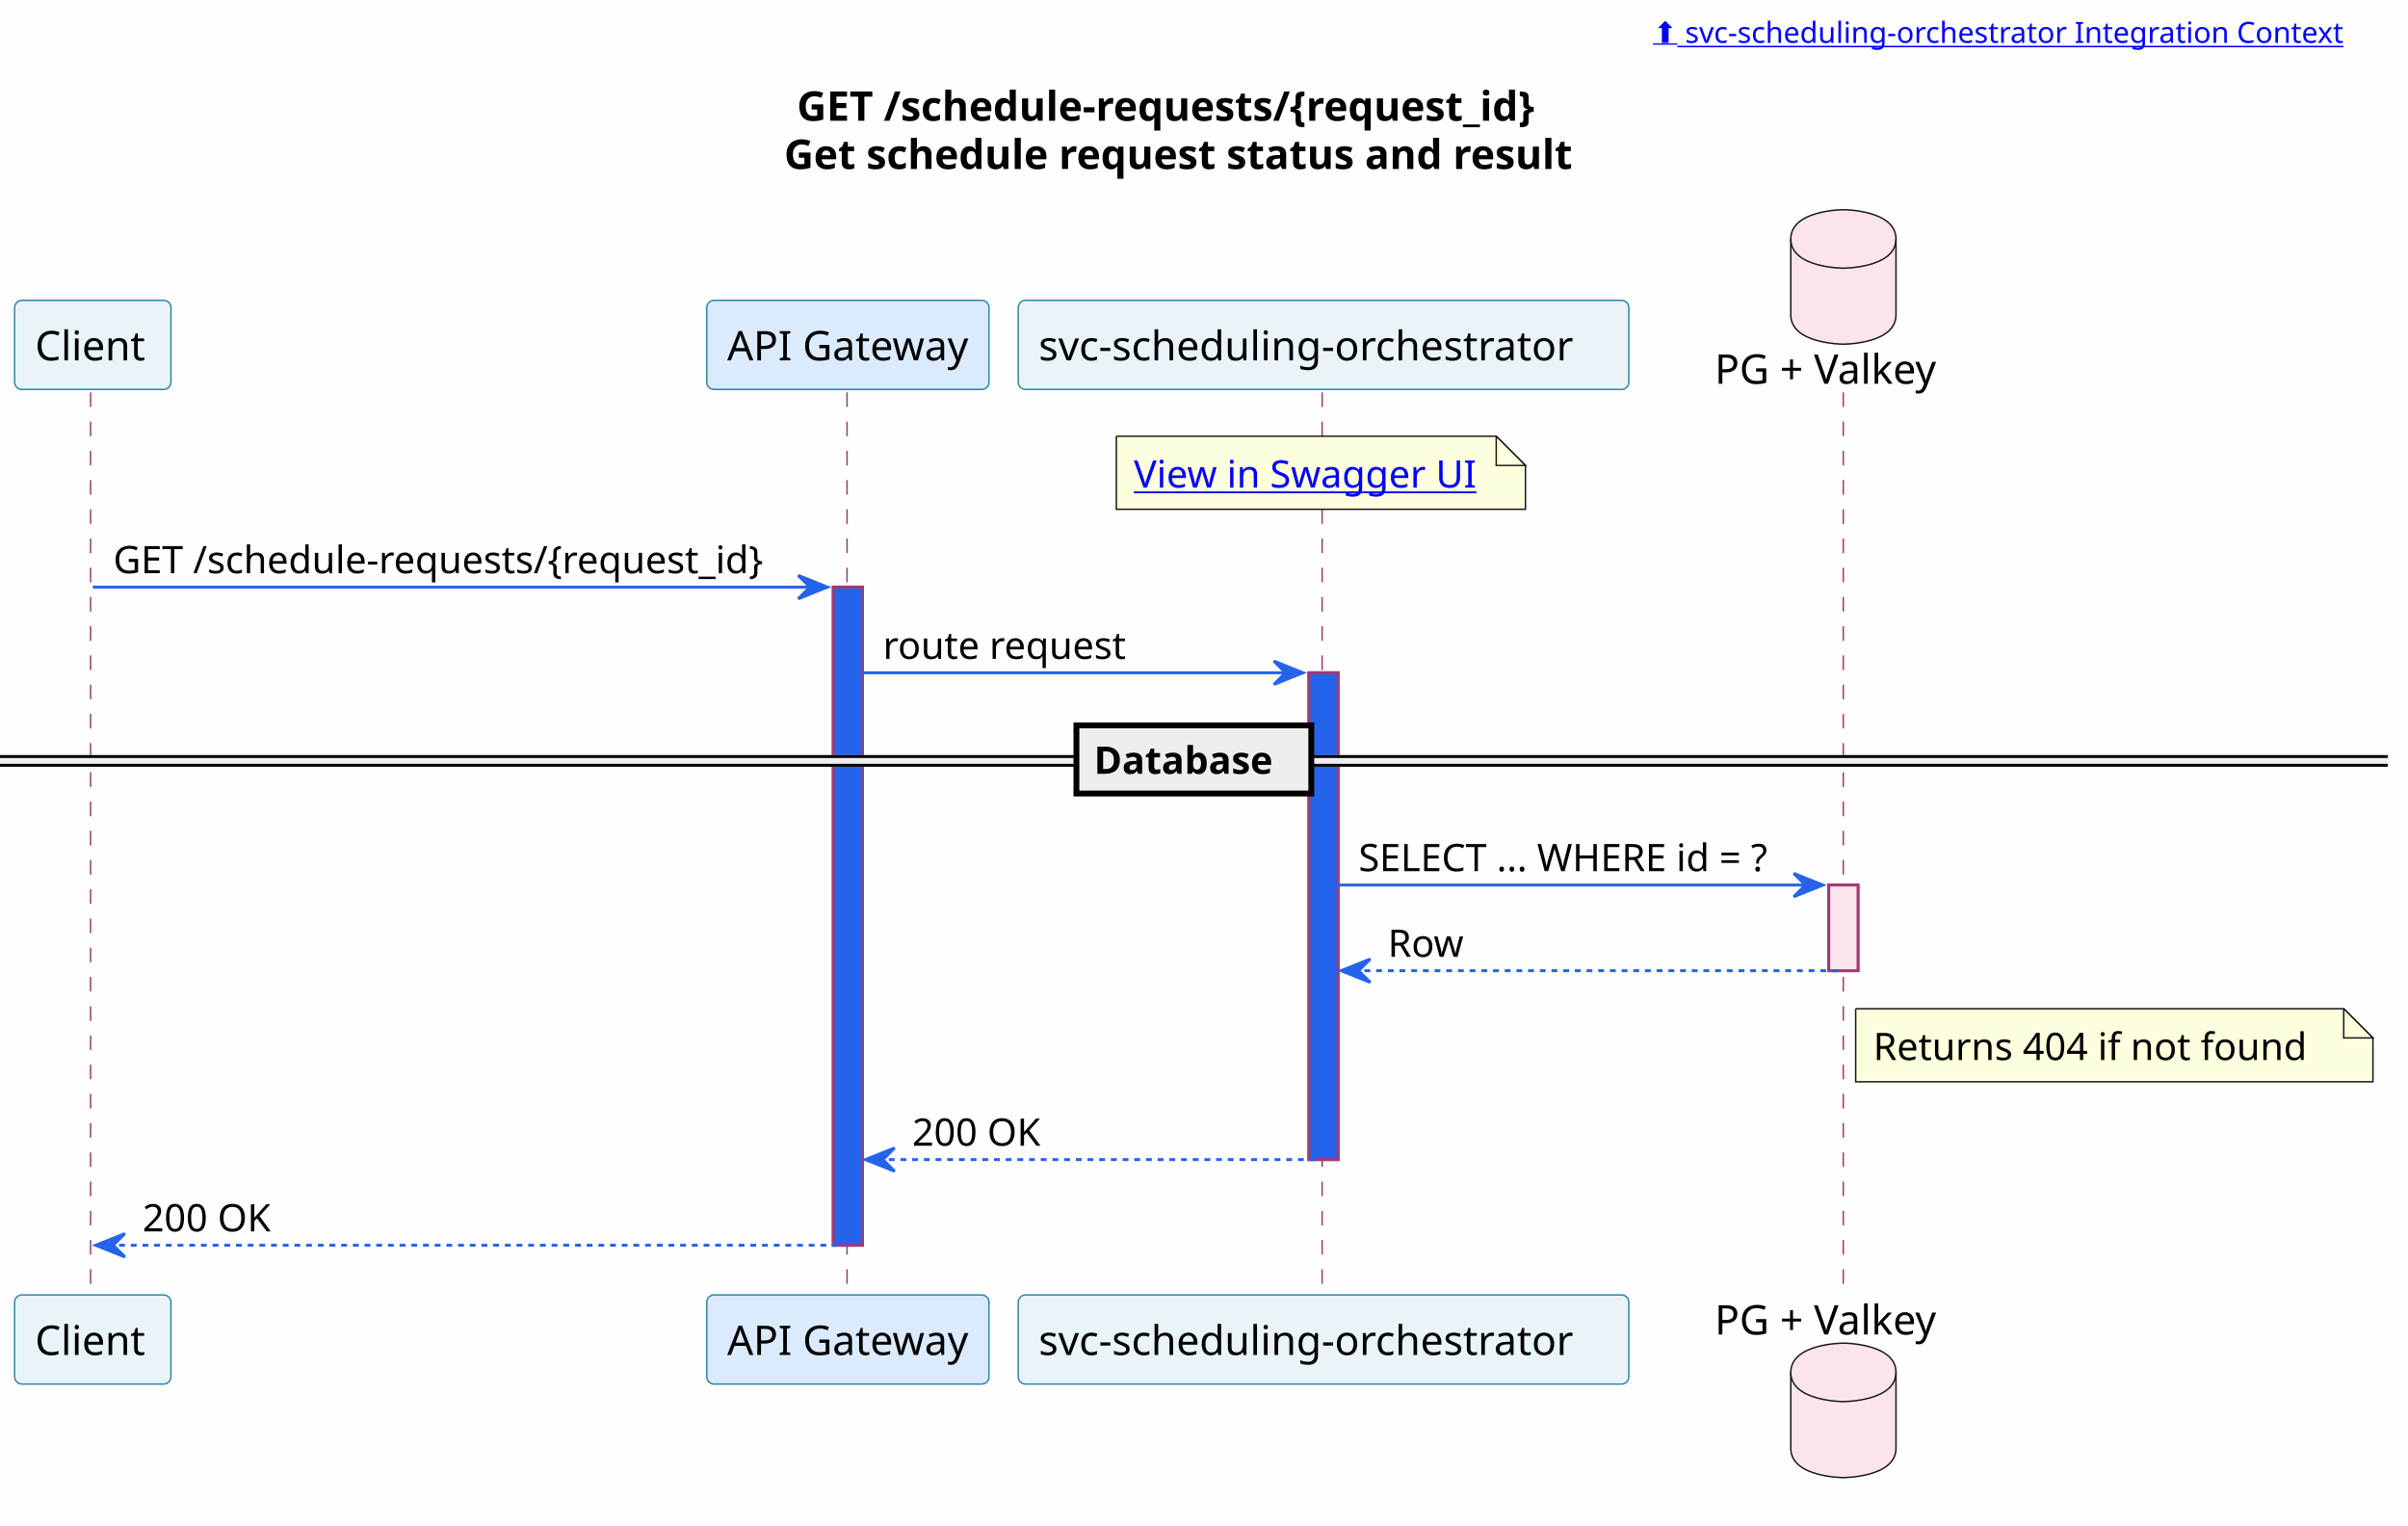
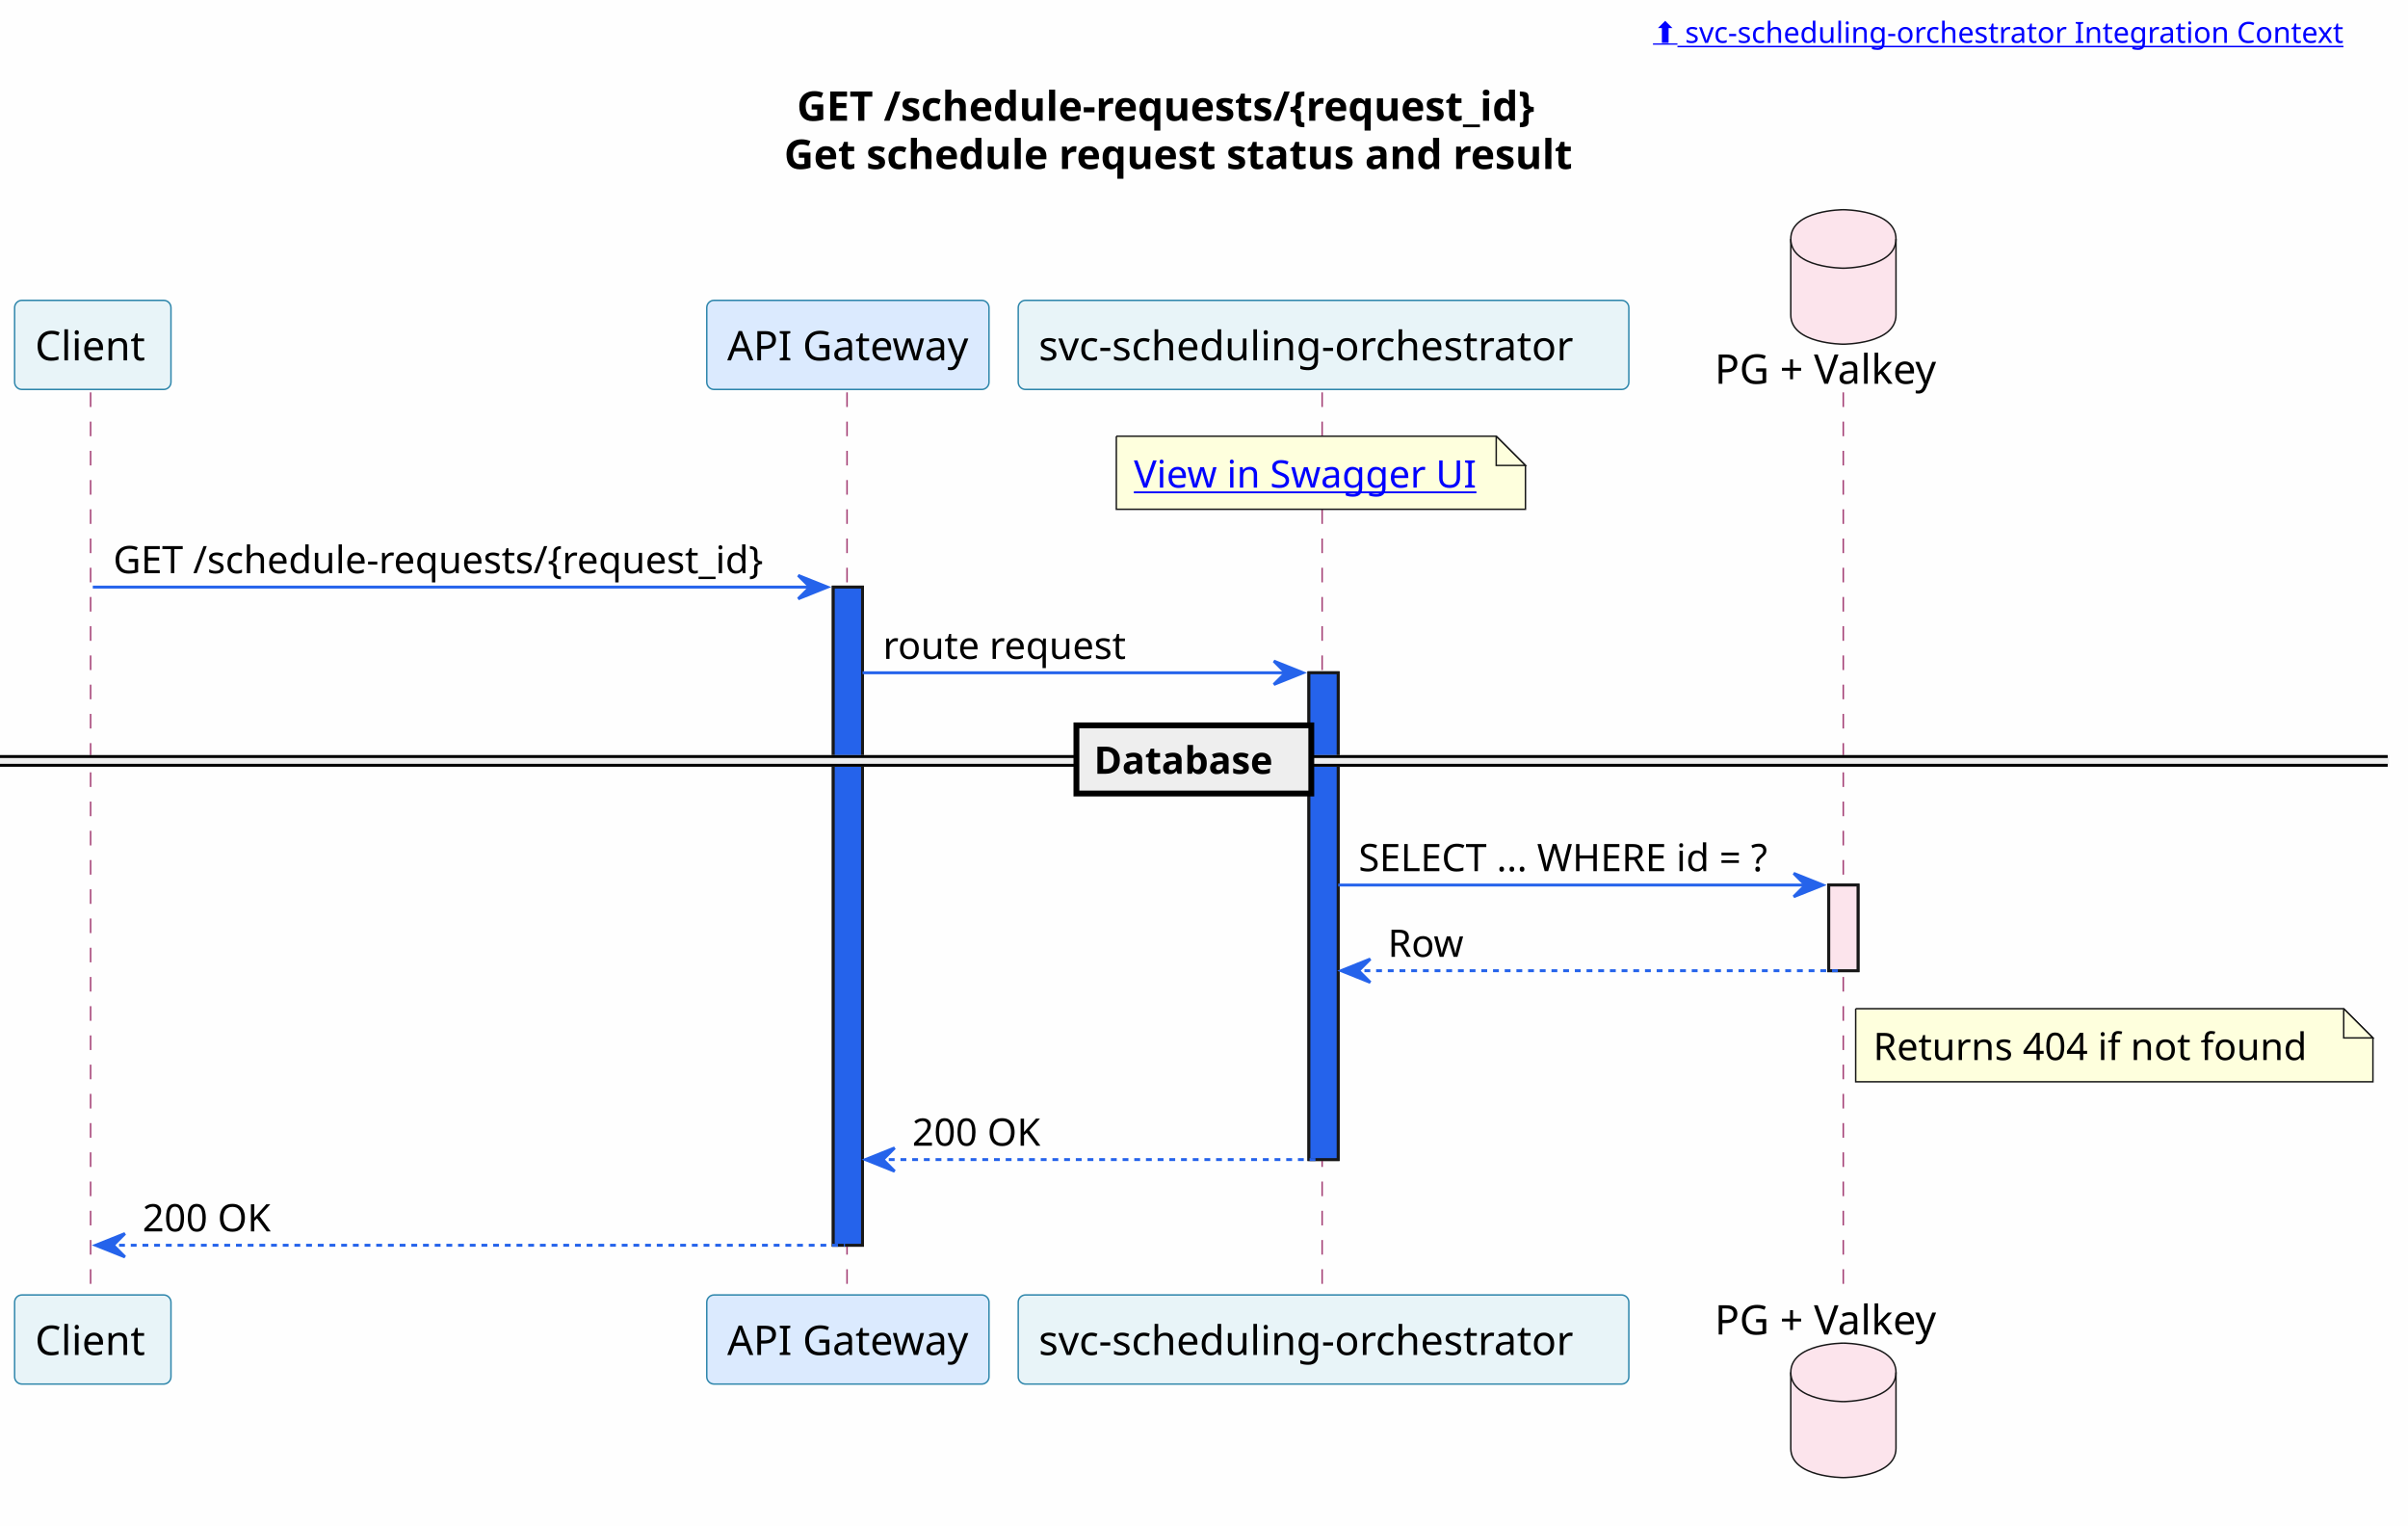
<svg xmlns="http://www.w3.org/2000/svg" xmlns:xlink="http://www.w3.org/1999/xlink" contentStyleType="text/css" data-diagram-type="SEQUENCE" height="522px" preserveAspectRatio="none" style="width:824px;height:522px;background:#FEFEFE;" version="1.1" viewBox="0 0 824 522" width="824px" zoomAndPan="magnify">
  <defs />
  <g>
    <rect fill="#FEFEFE" height="522" style="stroke:none;stroke-width:1;" width="824" x="0" y="0" />
-     <text fill="#000000" font-family="Segoe UI" font-size="14" font-weight="bold" lengthAdjust="spacing" textLength="270.669" x="272.694" y="41.312">GET /schedule-requests/{request_id}</text>
-     <text fill="#000000" font-family="Segoe UI" font-size="14" font-weight="bold" lengthAdjust="spacing" textLength="279.419" x="268.319" y="57.801">Get schedule request status and result</text>
+     <text fill="#000000" font-family="'Segoe UI'" font-size="14" font-weight="bold" lengthAdjust="spacing" textLength="270.669" x="272.694" y="41.312">GET /schedule-requests/{request_id}</text>
+     <text fill="#000000" font-family="'Segoe UI'" font-size="14" font-weight="bold" lengthAdjust="spacing" textLength="279.419" x="268.319" y="57.801">Get schedule request status and result</text>
    <g>
-       <rect fill="#2563EB" height="225.174" style="stroke:#A23B72;stroke-width:1;" width="10" x="285.14" y="200.863" />
+       <rect fill="#2563EB" height="225.174" style="stroke:#181818;stroke-width:1;" width="10" x="285.14" y="200.863" />
    </g>
    <g>
-       <rect fill="#2563EB" height="166.553" style="stroke:#A23B72;stroke-width:1;" width="10" x="447.902" y="230.174" />
+       <rect fill="#2563EB" height="166.553" style="stroke:#181818;stroke-width:1;" width="10" x="447.902" y="230.174" />
    </g>
    <g>
-       <rect fill="#FCE4EC" height="29.311" style="stroke:#A23B72;stroke-width:1;" width="10" x="625.793" y="302.795" />
+       <rect fill="#FCE4EC" height="29.311" style="stroke:#181818;stroke-width:1;" width="10" x="625.793" y="302.795" />
    </g>
-     <g>
-       <rect fill="#000000" fill-opacity="0" height="309.795" width="8" x="27.752" y="134.242" />
-       <line style="stroke:#A23B72;stroke-width:0.5;stroke-dasharray:5,5;" x1="31" x2="31" y1="134.242" y2="444.037" />
+     <g class="participant-lifeline" data-entity-uid="part1" data-qualified-name="Client" id="part1-lifeline">
+       <g>
+         <rect fill="#000000" fill-opacity="0" height="309.795" width="8" x="27.752" y="134.242" />
+         <line style="stroke:#A23B72;stroke-width:0.5;stroke-dasharray:5,5;" x1="31" x2="31" y1="134.242" y2="444.037" />
+       </g>
    </g>
-     <g>
-       <rect fill="#000000" fill-opacity="0" height="309.795" width="8" x="286.14" y="134.242" />
-       <line style="stroke:#A23B72;stroke-width:0.5;stroke-dasharray:5,5;" x1="289.851" x2="289.851" y1="134.242" y2="444.037" />
+     <g class="participant-lifeline" data-entity-uid="part2" data-qualified-name="GW" id="part2-lifeline">
+       <g>
+         <rect fill="#000000" fill-opacity="0" height="309.795" width="8" x="286.14" y="134.242" />
+         <line style="stroke:#A23B72;stroke-width:0.5;stroke-dasharray:5,5;" x1="289.851" x2="289.851" y1="134.242" y2="444.037" />
+       </g>
    </g>
-     <g>
-       <rect fill="#000000" fill-opacity="0" height="309.795" width="8" x="448.902" y="134.242" />
-       <line style="stroke:#A23B72;stroke-width:0.5;stroke-dasharray:5,5;" x1="452.429" x2="452.429" y1="134.242" y2="444.037" />
+     <g class="participant-lifeline" data-entity-uid="part3" data-qualified-name="Svc" id="part3-lifeline">
+       <g>
+         <rect fill="#000000" fill-opacity="0" height="309.795" width="8" x="448.902" y="134.242" />
+         <line style="stroke:#A23B72;stroke-width:0.5;stroke-dasharray:5,5;" x1="452.429" x2="452.429" y1="134.242" y2="444.037" />
+       </g>
    </g>
-     <g>
-       <rect fill="#000000" fill-opacity="0" height="309.795" width="8" x="626.793" y="134.242" />
-       <line style="stroke:#A23B72;stroke-width:0.5;stroke-dasharray:5,5;" x1="630.757" x2="630.757" y1="134.242" y2="444.037" />
+     <g class="participant-lifeline" data-entity-uid="part4" data-qualified-name="DB" id="part4-lifeline">
+       <g>
+         <rect fill="#000000" fill-opacity="0" height="309.795" width="8" x="626.793" y="134.242" />
+         <line style="stroke:#A23B72;stroke-width:0.5;stroke-dasharray:5,5;" x1="630.757" x2="630.757" y1="134.242" y2="444.037" />
+       </g>
    </g>
-     <g class="participant participant-head" data-participant="Client">
+     <g class="participant participant-head" data-entity-uid="part1" data-qualified-name="Client" id="part1-head">
      <a href="/applications/" target="_top" title="/applications/" xlink:actuate="onRequest" xlink:href="/applications/" xlink:show="new" xlink:title="/applications/" xlink:type="simple">
        <rect fill="#E8F4F8" height="30.488" rx="2.5" ry="2.5" style="stroke:#2E86AB;stroke-width:0.5;" width="53.505" x="5" y="102.754" />
-         <text fill="#000000" font-family="Segoe UI" font-size="14" lengthAdjust="spacing" textLength="39.505" x="12" y="123.289">Client</text>
+         <text fill="#000000" font-family="'Segoe UI'" font-size="14" lengthAdjust="spacing" textLength="39.505" x="12" y="123.289">Client</text>
      </a>
    </g>
-     <g class="participant participant-tail" data-participant="Client">
+     <g class="participant participant-tail" data-entity-uid="part1" data-qualified-name="Client" id="part1-tail">
      <a href="/applications/" target="_top" title="/applications/" xlink:actuate="onRequest" xlink:href="/applications/" xlink:show="new" xlink:title="/applications/" xlink:type="simple">
        <rect fill="#E8F4F8" height="30.488" rx="2.5" ry="2.5" style="stroke:#2E86AB;stroke-width:0.5;" width="53.505" x="5" y="443.037" />
-         <text fill="#000000" font-family="Segoe UI" font-size="14" lengthAdjust="spacing" textLength="39.505" x="12" y="463.572">Client</text>
+         <text fill="#000000" font-family="'Segoe UI'" font-size="14" lengthAdjust="spacing" textLength="39.505" x="12" y="463.572">Client</text>
      </a>
    </g>
-     <g class="participant participant-head" data-participant="GW">
-       <rect fill="#DBEAFE" height="30.488" rx="2.5" ry="2.5" style="stroke:#2E86AB;stroke-width:0.5;" width="96.578" x="241.851" y="102.754" />
-       <text fill="#000000" font-family="Segoe UI" font-size="14" lengthAdjust="spacing" textLength="82.578" x="248.851" y="123.289">API Gateway</text>
+     <g class="participant participant-head" data-entity-uid="part2" data-qualified-name="GW" id="part2-head">
+       <a href="/actors/#api-gateway" target="_top" title="/actors/#api-gateway" xlink:actuate="onRequest" xlink:href="/actors/#api-gateway" xlink:show="new" xlink:title="/actors/#api-gateway" xlink:type="simple">
+         <rect fill="#DBEAFE" height="30.488" rx="2.5" ry="2.5" style="stroke:#2E86AB;stroke-width:0.5;" width="96.578" x="241.851" y="102.754" />
+         <text fill="#000000" font-family="'Segoe UI'" font-size="14" lengthAdjust="spacing" textLength="82.578" x="248.851" y="123.289">API Gateway</text>
+       </a>
    </g>
-     <g class="participant participant-tail" data-participant="GW">
-       <rect fill="#DBEAFE" height="30.488" rx="2.5" ry="2.5" style="stroke:#2E86AB;stroke-width:0.5;" width="96.578" x="241.851" y="443.037" />
-       <text fill="#000000" font-family="Segoe UI" font-size="14" lengthAdjust="spacing" textLength="82.578" x="248.851" y="463.572">API Gateway</text>
+     <g class="participant participant-tail" data-entity-uid="part2" data-qualified-name="GW" id="part2-tail">
+       <a href="/actors/#api-gateway" target="_top" title="/actors/#api-gateway" xlink:actuate="onRequest" xlink:href="/actors/#api-gateway" xlink:show="new" xlink:title="/actors/#api-gateway" xlink:type="simple">
+         <rect fill="#DBEAFE" height="30.488" rx="2.5" ry="2.5" style="stroke:#2E86AB;stroke-width:0.5;" width="96.578" x="241.851" y="443.037" />
+         <text fill="#000000" font-family="'Segoe UI'" font-size="14" lengthAdjust="spacing" textLength="82.578" x="248.851" y="463.572">API Gateway</text>
+       </a>
    </g>
-     <g class="participant participant-head" data-participant="Svc">
+     <g class="participant participant-head" data-entity-uid="part3" data-qualified-name="Svc" id="part3-head">
      <a href="/microservices/svc-scheduling-orchestrator/" target="_top" title="/microservices/svc-scheduling-orchestrator/" xlink:actuate="onRequest" xlink:href="/microservices/svc-scheduling-orchestrator/" xlink:show="new" xlink:title="/microservices/svc-scheduling-orchestrator/" xlink:type="simple">
        <rect fill="#E8F4F8" height="30.488" rx="2.5" ry="2.5" style="stroke:#2E86AB;stroke-width:0.5;" width="208.947" x="348.429" y="102.754" />
-         <text fill="#000000" font-family="Segoe UI" font-size="14" lengthAdjust="spacing" textLength="194.947" x="355.429" y="123.289">svc-scheduling-orchestrator</text>
+         <text fill="#000000" font-family="'Segoe UI'" font-size="14" lengthAdjust="spacing" textLength="194.947" x="355.429" y="123.289">svc-scheduling-orchestrator</text>
      </a>
    </g>
-     <g class="participant participant-tail" data-participant="Svc">
+     <g class="participant participant-tail" data-entity-uid="part3" data-qualified-name="Svc" id="part3-tail">
      <a href="/microservices/svc-scheduling-orchestrator/" target="_top" title="/microservices/svc-scheduling-orchestrator/" xlink:actuate="onRequest" xlink:href="/microservices/svc-scheduling-orchestrator/" xlink:show="new" xlink:title="/microservices/svc-scheduling-orchestrator/" xlink:type="simple">
        <rect fill="#E8F4F8" height="30.488" rx="2.5" ry="2.5" style="stroke:#2E86AB;stroke-width:0.5;" width="208.947" x="348.429" y="443.037" />
-         <text fill="#000000" font-family="Segoe UI" font-size="14" lengthAdjust="spacing" textLength="194.947" x="355.429" y="463.572">svc-scheduling-orchestrator</text>
+         <text fill="#000000" font-family="'Segoe UI'" font-size="14" lengthAdjust="spacing" textLength="194.947" x="355.429" y="463.572">svc-scheduling-orchestrator</text>
      </a>
    </g>
-     <g class="participant participant-head" data-participant="DB">
-       <text fill="#000000" font-family="Segoe UI" font-size="14" lengthAdjust="spacing" textLength="82.072" x="586.757" y="131.289">PG + Valkey</text>
+     <g class="participant participant-head" data-entity-uid="part4" data-qualified-name="DB" id="part4-head">
+       <text fill="#000000" font-family="'Segoe UI'" font-size="14" lengthAdjust="spacing" textLength="82.072" x="586.757" y="131.289">PG + Valkey</text>
      <path d="M612.793,81.754 C612.793,71.754 630.793,71.754 630.793,71.754 C630.793,71.754 648.793,71.754 648.793,81.754 L648.793,107.754 C648.793,117.754 630.793,117.754 630.793,117.754 C630.793,117.754 612.793,117.754 612.793,107.754 L612.793,81.754" fill="#FCE4EC" style="stroke:#181818;stroke-width:0.5;" />
      <path d="M612.793,81.754 C612.793,91.754 630.793,91.754 630.793,91.754 C630.793,91.754 648.793,91.754 648.793,81.754" fill="none" style="stroke:#181818;stroke-width:0.5;" />
    </g>
-     <g class="participant participant-tail" data-participant="DB">
-       <text fill="#000000" font-family="Segoe UI" font-size="14" lengthAdjust="spacing" textLength="82.072" x="586.757" y="456.572">PG + Valkey</text>
+     <g class="participant participant-tail" data-entity-uid="part4" data-qualified-name="DB" id="part4-tail">
+       <text fill="#000000" font-family="'Segoe UI'" font-size="14" lengthAdjust="spacing" textLength="82.072" x="586.757" y="456.572">PG + Valkey</text>
      <path d="M612.793,469.525 C612.793,459.525 630.793,459.525 630.793,459.525 C630.793,459.525 648.793,459.525 648.793,469.525 L648.793,495.525 C648.793,505.525 630.793,505.525 630.793,505.525 C630.793,505.525 612.793,505.525 612.793,495.525 L612.793,469.525" fill="#FCE4EC" style="stroke:#181818;stroke-width:0.5;" />
      <path d="M612.793,469.525 C612.793,479.525 630.793,479.525 630.793,479.525 C630.793,479.525 648.793,479.525 648.793,469.525" fill="none" style="stroke:#181818;stroke-width:0.5;" />
    </g>
    <g>
-       <rect fill="#2563EB" height="225.174" style="stroke:#A23B72;stroke-width:1;" width="10" x="285.14" y="200.863" />
+       <rect fill="#2563EB" height="225.174" style="stroke:#181818;stroke-width:1;" width="10" x="285.14" y="200.863" />
    </g>
    <g>
-       <rect fill="#2563EB" height="166.553" style="stroke:#A23B72;stroke-width:1;" width="10" x="447.902" y="230.174" />
+       <rect fill="#2563EB" height="166.553" style="stroke:#181818;stroke-width:1;" width="10" x="447.902" y="230.174" />
    </g>
    <g>
-       <rect fill="#FCE4EC" height="29.311" style="stroke:#A23B72;stroke-width:1;" width="10" x="625.793" y="302.795" />
+       <rect fill="#FCE4EC" height="29.311" style="stroke:#181818;stroke-width:1;" width="10" x="625.793" y="302.795" />
    </g>
    <path d="M382,149.242 L382,174.242 L522,174.242 L522,159.242 L512,149.242 L382,149.242" fill="#FEFFDD" style="stroke:#181818;stroke-width:0.5;" />
    <path d="M512,149.242 L512,159.242 L522,159.242 L512,149.242" fill="#FEFFDD" style="stroke:#181818;stroke-width:0.5;" />
    <a href="/services/api/svc-scheduling-orchestrator.html" target="_top" title="/services/api/svc-scheduling-orchestrator.html" xlink:actuate="onRequest" xlink:href="/services/api/svc-scheduling-orchestrator.html" xlink:show="new" xlink:title="/services/api/svc-scheduling-orchestrator.html" xlink:type="simple">
-       <text fill="#0000FF" font-family="Segoe UI" font-size="13" lengthAdjust="spacing" text-decoration="underline" textLength="119.406" x="388" y="166.81">View in Swagger UI</text>
+       <text fill="#0000FF" font-family="'Segoe UI'" font-size="13" lengthAdjust="spacing" text-decoration="underline" textLength="119.406" x="388" y="166.81">View in Swagger UI</text>
    </a>
-     <g class="message" data-participant-1="Client" data-participant-2="GW">
+     <g class="message" data-entity-1="part1" data-entity-2="part2" id="msg1">
      <polygon fill="#2563EB" points="273.14,196.863,283.14,200.863,273.14,204.863,277.14,200.863" style="stroke:#2563EB;stroke-width:1;" />
      <line style="stroke:#2563EB;stroke-width:1;" x1="31.752" x2="279.14" y1="200.863" y2="200.863" />
-       <text fill="#000000" font-family="Segoe UI" font-size="13" lengthAdjust="spacing" textLength="234.387" x="38.752" y="196.121">GET /schedule-requests/{request_id}</text>
+       <text fill="#000000" font-family="'Segoe UI'" font-size="13" lengthAdjust="spacing" textLength="234.387" x="38.752" y="196.121">GET /schedule-requests/{request_id}</text>
    </g>
-     <g class="message" data-participant-1="GW" data-participant-2="Svc">
+     <g class="message" data-entity-1="part2" data-entity-2="part3" id="msg2">
      <polygon fill="#2563EB" points="435.902,226.174,445.902,230.174,435.902,234.174,439.902,230.174" style="stroke:#2563EB;stroke-width:1;" />
      <line style="stroke:#2563EB;stroke-width:1;" x1="295.14" x2="441.902" y1="230.174" y2="230.174" />
-       <text fill="#000000" font-family="Segoe UI" font-size="13" lengthAdjust="spacing" textLength="85.135" x="302.14" y="225.432">route request</text>
+       <text fill="#000000" font-family="'Segoe UI'" font-size="13" lengthAdjust="spacing" textLength="85.135" x="302.14" y="225.432">route request</text>
    </g>
    <rect fill="#EEEEEE" height="3" style="stroke:#EEEEEE;stroke-width:1;" width="817.057" x="0" y="258.829" />
    <line style="stroke:#000000;stroke-width:1;" x1="0" x2="817.057" y1="258.829" y2="258.829" />
    <line style="stroke:#000000;stroke-width:1;" x1="0" x2="817.057" y1="261.829" y2="261.829" />
    <rect fill="#EEEEEE" height="23.311" style="stroke:#000000;stroke-width:2;" width="80.371" x="368.343" y="248.174" />
-     <text fill="#000000" font-family="Segoe UI" font-size="13" font-weight="bold" lengthAdjust="spacing" textLength="62.086" x="374.343" y="264.742">Database</text>
-     <g class="message" data-participant-1="Svc" data-participant-2="DB">
+     <text fill="#000000" font-family="'Segoe UI'" font-size="13" font-weight="bold" lengthAdjust="spacing" textLength="62.086" x="374.343" y="264.742">Database</text>
+     <g class="message" data-entity-1="part3" data-entity-2="part4" id="msg3">
      <polygon fill="#2563EB" points="613.793,298.795,623.793,302.795,613.793,306.795,617.793,302.795" style="stroke:#2563EB;stroke-width:1;" />
      <line style="stroke:#2563EB;stroke-width:1;" x1="457.902" x2="619.793" y1="302.795" y2="302.795" />
-       <text fill="#000000" font-family="Segoe UI" font-size="13" lengthAdjust="spacing" textLength="148.891" x="464.902" y="298.053">SELECT ... WHERE id = ?</text>
+       <text fill="#000000" font-family="'Segoe UI'" font-size="13" lengthAdjust="spacing" textLength="148.891" x="464.902" y="298.053">SELECT ... WHERE id = ?</text>
    </g>
-     <g class="message" data-participant-1="DB" data-participant-2="Svc">
+     <g class="message" data-entity-1="part4" data-entity-2="part3" id="msg4">
      <polygon fill="#2563EB" points="468.902,328.106,458.902,332.106,468.902,336.106,464.902,332.106" style="stroke:#2563EB;stroke-width:1;" />
      <line style="stroke:#2563EB;stroke-width:1;stroke-dasharray:2,2;" x1="462.902" x2="629.793" y1="332.106" y2="332.106" />
-       <text fill="#000000" font-family="Segoe UI" font-size="13" lengthAdjust="spacing" textLength="26.222" x="474.902" y="327.363">Row</text>
+       <text fill="#000000" font-family="'Segoe UI'" font-size="13" lengthAdjust="spacing" textLength="26.222" x="474.902" y="327.363">Row</text>
    </g>
    <path d="M635,345.106 L635,370.106 L812,370.106 L812,355.106 L802,345.106 L635,345.106" fill="#FEFFDD" style="stroke:#181818;stroke-width:0.5;" />
    <path d="M802,345.106 L802,355.106 L812,355.106 L802,345.106" fill="#FEFFDD" style="stroke:#181818;stroke-width:0.5;" />
-     <text fill="#000000" font-family="Segoe UI" font-size="13" lengthAdjust="spacing" textLength="156.057" x="641" y="362.674">Returns 404 if not found</text>
-     <g class="message" data-participant-1="Svc" data-participant-2="GW">
+     <text fill="#000000" font-family="'Segoe UI'" font-size="13" lengthAdjust="spacing" textLength="156.057" x="641" y="362.674">Returns 404 if not found</text>
+     <g class="message" data-entity-1="part3" data-entity-2="part2" id="msg5">
      <polygon fill="#2563EB" points="306.14,392.727,296.14,396.727,306.14,400.727,302.14,396.727" style="stroke:#2563EB;stroke-width:1;" />
      <line style="stroke:#2563EB;stroke-width:1;stroke-dasharray:2,2;" x1="300.14" x2="451.902" y1="396.727" y2="396.727" />
-       <text fill="#000000" font-family="Segoe UI" font-size="13" lengthAdjust="spacing" textLength="47.36" x="312.14" y="391.984">200 OK</text>
+       <text fill="#000000" font-family="'Segoe UI'" font-size="13" lengthAdjust="spacing" textLength="47.36" x="312.14" y="391.984">200 OK</text>
    </g>
-     <g class="message" data-participant-1="GW" data-participant-2="Client">
+     <g class="message" data-entity-1="part2" data-entity-2="part1" id="msg6">
      <polygon fill="#2563EB" points="42.752,422.037,32.752,426.037,42.752,430.037,38.752,426.037" style="stroke:#2563EB;stroke-width:1;" />
      <line style="stroke:#2563EB;stroke-width:1;stroke-dasharray:2,2;" x1="36.752" x2="289.14" y1="426.037" y2="426.037" />
-       <text fill="#000000" font-family="Segoe UI" font-size="13" lengthAdjust="spacing" textLength="47.36" x="48.752" y="421.295">200 OK</text>
+       <text fill="#000000" font-family="'Segoe UI'" font-size="13" lengthAdjust="spacing" textLength="47.36" x="48.752" y="421.295">200 OK</text>
    </g>
    <a href="/microservices/svc-scheduling-orchestrator/#integration-context" target="_top" title="/microservices/svc-scheduling-orchestrator/#integration-context" xlink:actuate="onRequest" xlink:href="/microservices/svc-scheduling-orchestrator/#integration-context" xlink:show="new" xlink:title="/microservices/svc-scheduling-orchestrator/#integration-context" xlink:type="simple">
-       <text fill="#0000FF" font-family="Segoe UI" font-size="10" lengthAdjust="spacing" text-decoration="underline" textLength="250.42" x="565.637" y="14.668">⬆ svc-scheduling-orchestrator Integration Context</text>
+       <text fill="#0000FF" font-family="'Segoe UI'" font-size="10" lengthAdjust="spacing" text-decoration="underline" textLength="250.42" x="565.637" y="14.668">⬆ svc-scheduling-orchestrator Integration Context</text>
    </a>
  </g>
</svg>
